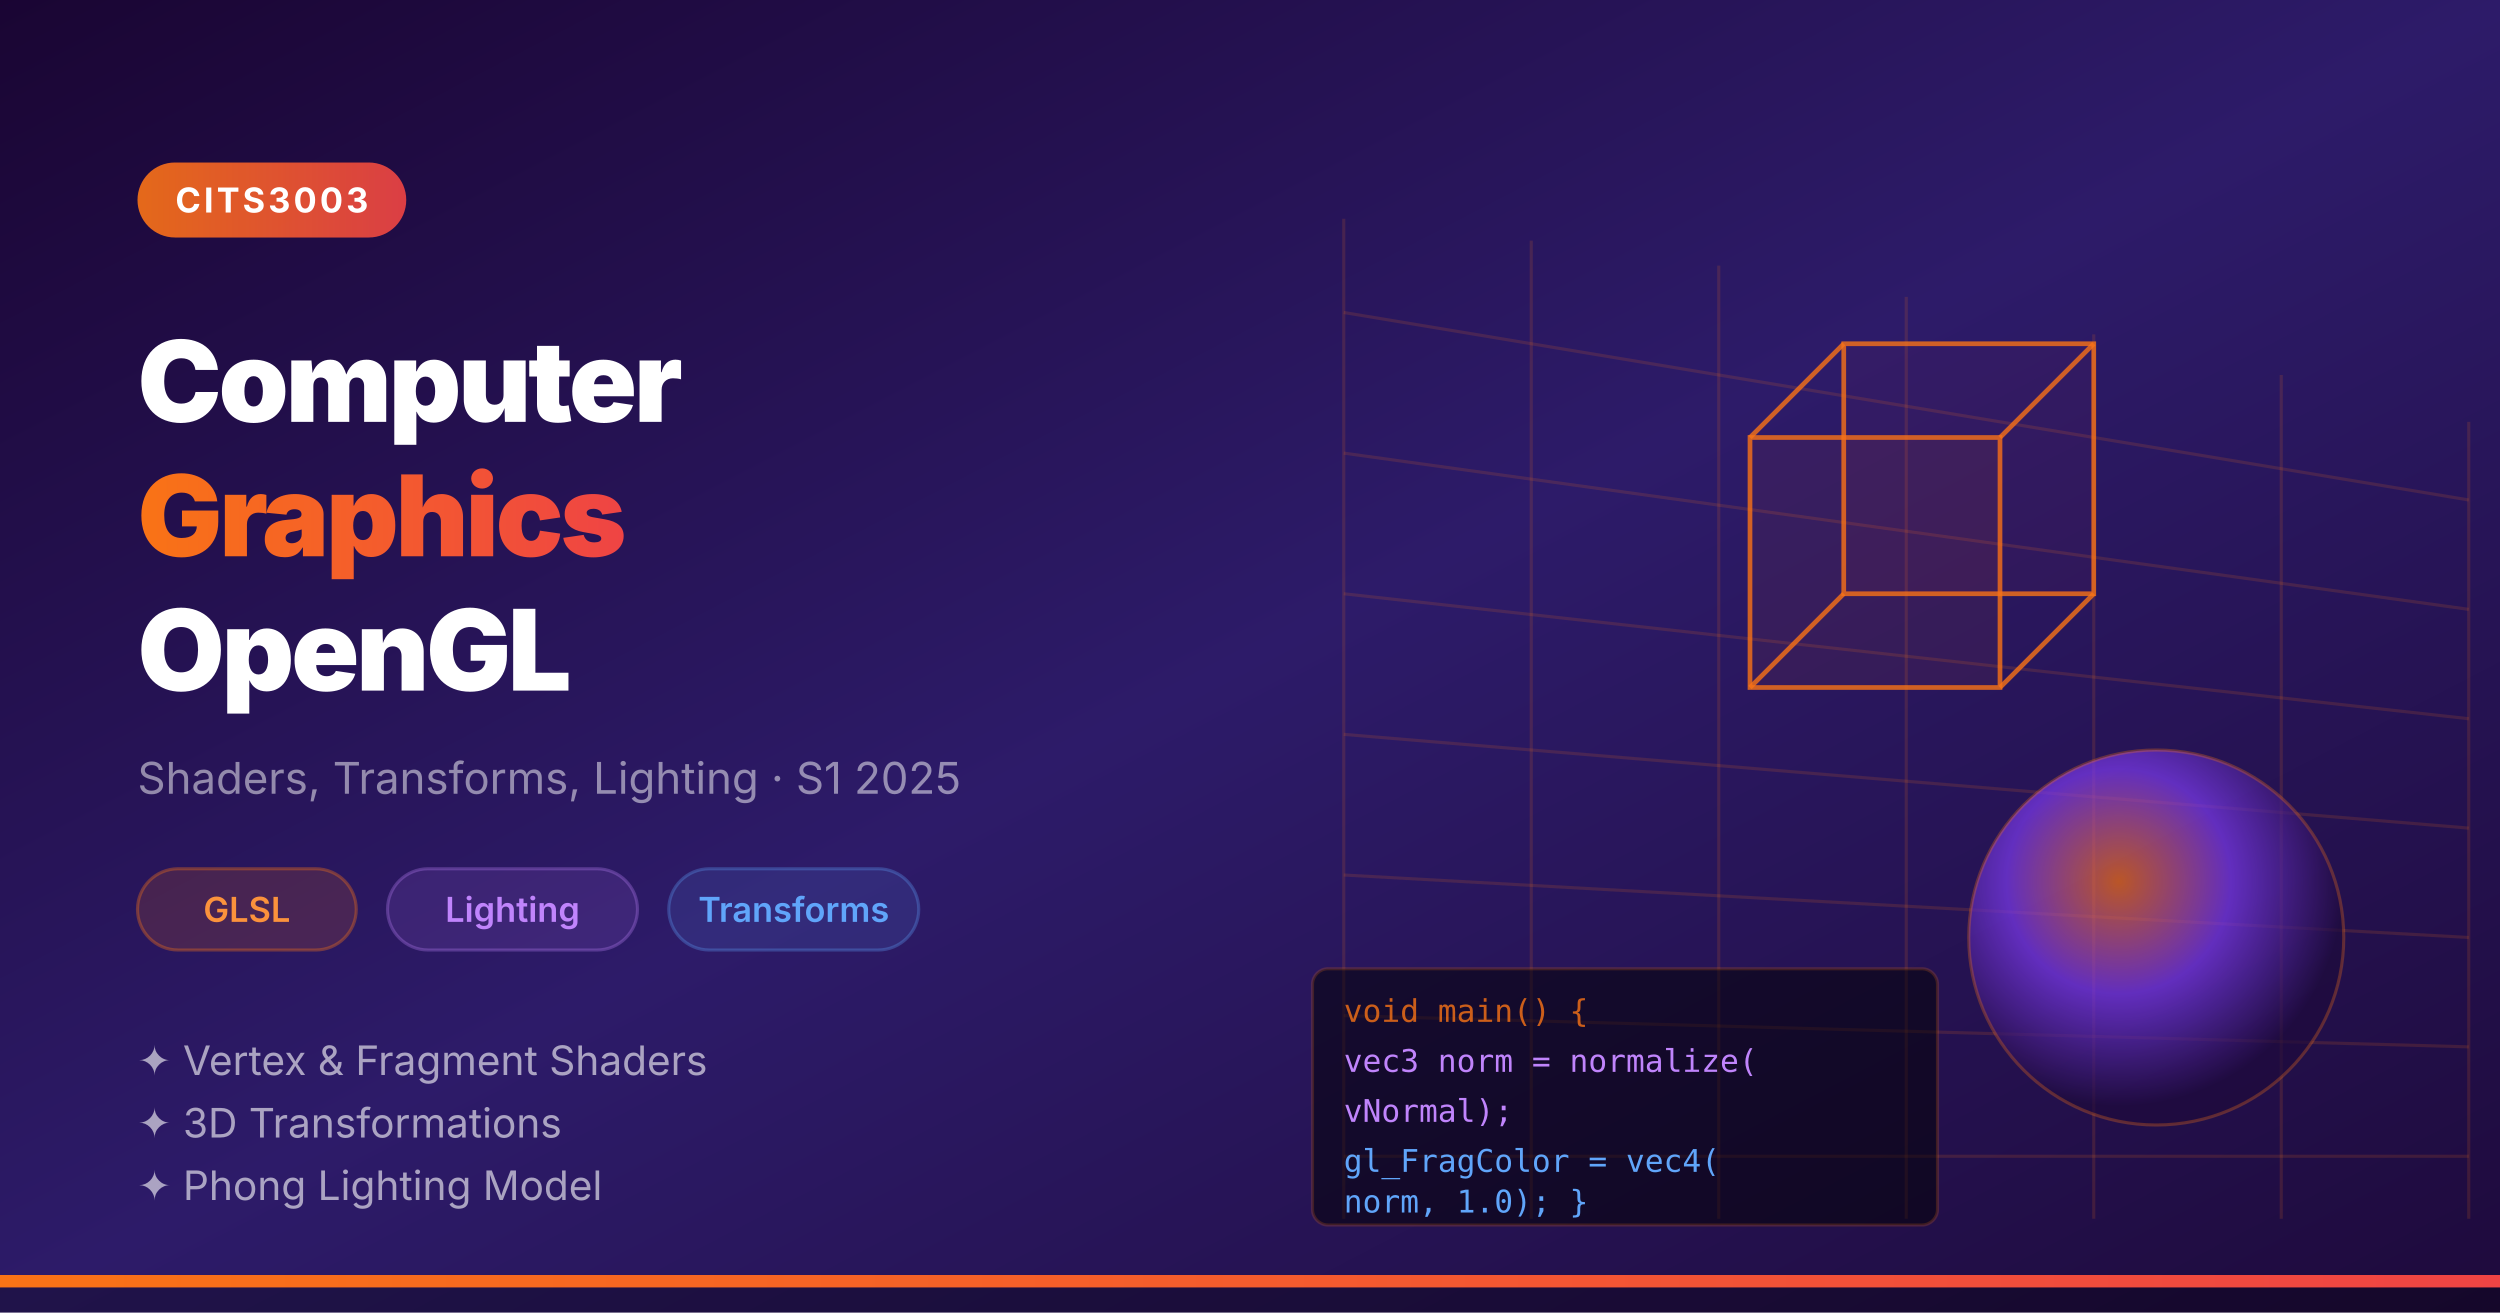
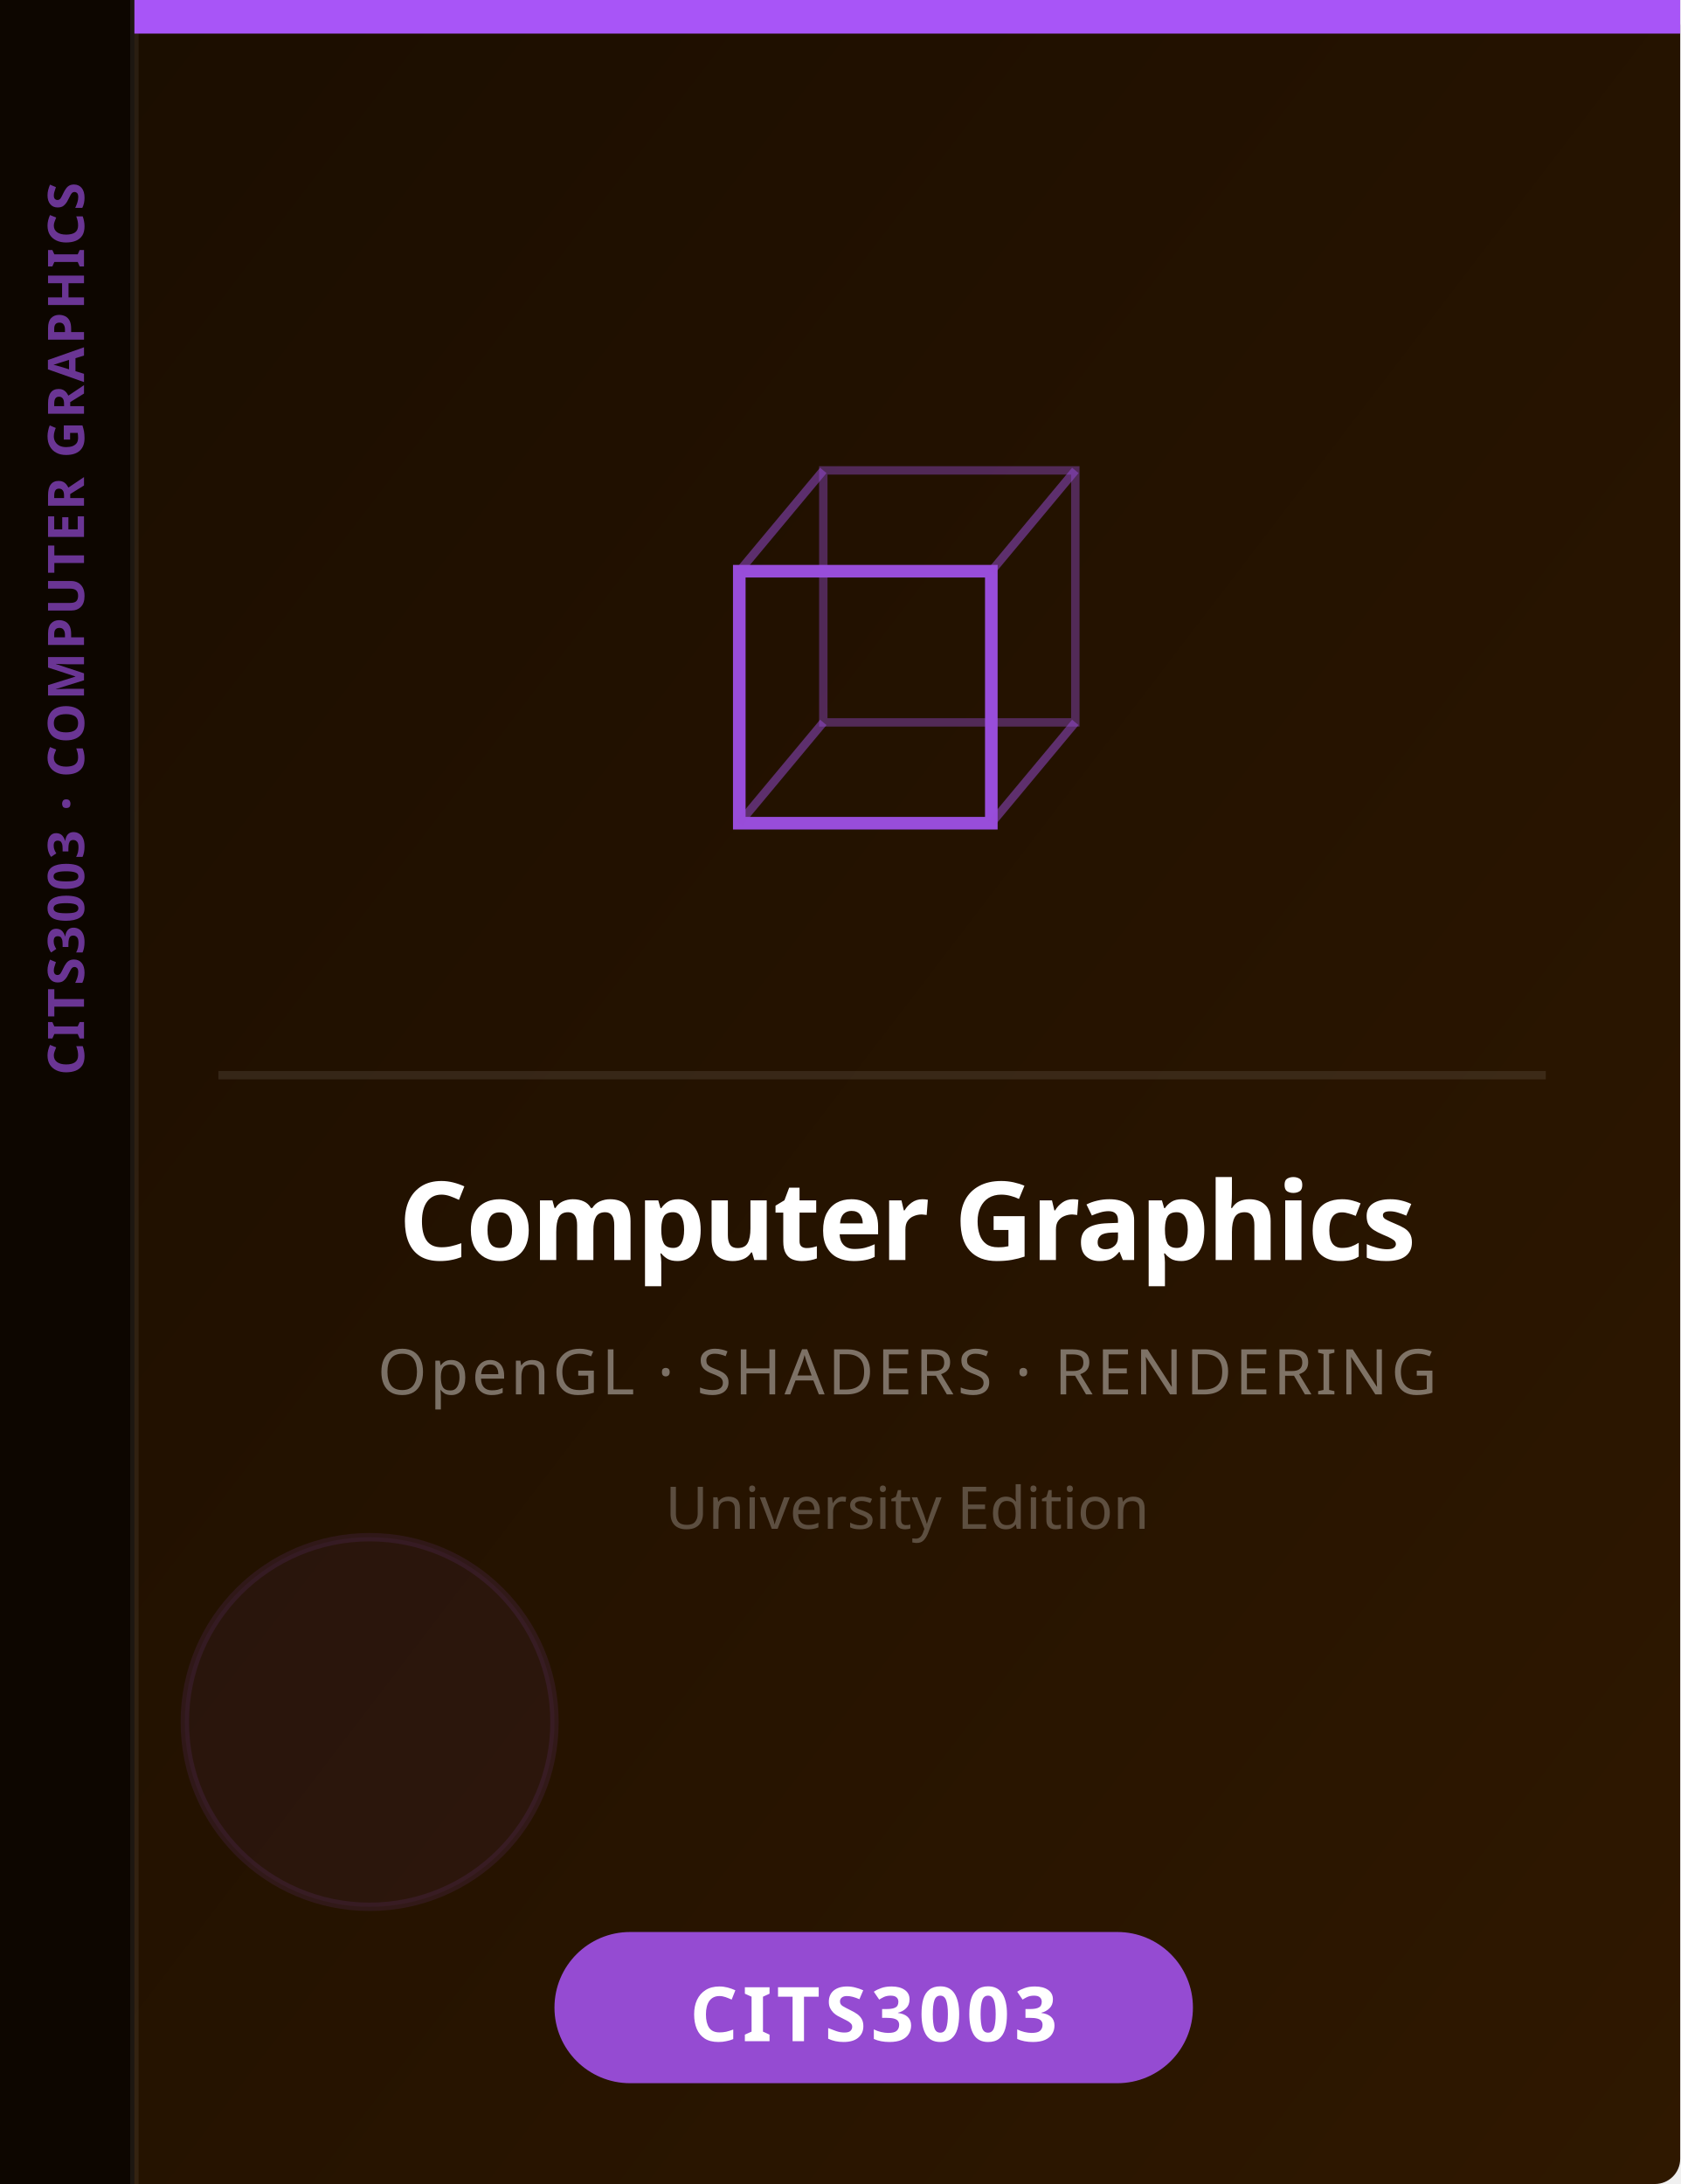
- <svg xmlns="http://www.w3.org/2000/svg" viewBox="0 0 800 420" width="800" height="420">
+ <svg xmlns="http://www.w3.org/2000/svg" viewBox="0 0 200 260" width="200" height="260">
  <defs>
    <linearGradient id="bg" x1="0" y1="0" x2="1" y2="1">
-       <stop offset="0%" stop-color="#1a0533" />
-       <stop offset="50%" stop-color="#2d1b69" />
-       <stop offset="100%" stop-color="#1e0a3c" />
-     </linearGradient>
-     <linearGradient id="acc" x1="0" y1="0" x2="1" y2="0">
-       <stop offset="0%" stop-color="#f97316" />
-       <stop offset="100%" stop-color="#ef4444" />
+       <stop offset="0%" stop-color="#1a0d00" />
+       <stop offset="100%" stop-color="#2f1800" />
    </linearGradient>
  </defs>
-   <rect width="800" height="420" fill="url(#bg)" />
-   <g stroke="rgba(249,115,22,0.15)" stroke-width="1" fill="none">
-     <line x1="430" y1="100" x2="790" y2="160" />
-     <line x1="430" y1="145" x2="790" y2="195" />
-     <line x1="430" y1="190" x2="790" y2="230" />
-     <line x1="430" y1="235" x2="790" y2="265" />
-     <line x1="430" y1="280" x2="790" y2="300" />
-     <line x1="430" y1="325" x2="790" y2="335" />
-     <line x1="430" y1="370" x2="790" y2="370" />
-     <line x1="430" y1="70" x2="430" y2="390" />
-     <line x1="490" y1="77" x2="490" y2="390" />
-     <line x1="550" y1="85" x2="550" y2="390" />
-     <line x1="610" y1="95" x2="610" y2="390" />
-     <line x1="670" y1="107" x2="670" y2="390" />
-     <line x1="730" y1="120" x2="730" y2="390" />
-     <line x1="790" y1="135" x2="790" y2="390" />
+   <rect width="200" height="260" fill="url(#bg)" rx="3" />
+   <rect width="16" height="260" fill="#0d0600" rx="3 0 0 3" />
+   <line x1="16" y1="0" x2="16" y2="260" stroke="rgba(255,255,255,0.07)" stroke-width="1" />
+   <text x="-128" y="10" transform="rotate(-90)" fill="rgba(168,85,247,0.6)" font-family="sans-serif" font-size="6" font-weight="700" letter-spacing="0.06em">CITS3003 · COMPUTER GRAPHICS</text>
+   <rect x="16" y="0" width="184" height="4" fill="#a855f7" />
+   <g transform="translate(108, 78)" opacity="0.88">
+     <rect x="-20" y="-10" width="30" height="30" fill="none" stroke="#a855f7" stroke-width="1.5" />
+     <rect x="-10" y="-22" width="30" height="30" fill="none" stroke="rgba(168,85,247,0.4)" stroke-width="1" />
+     <line x1="-20" y1="-10" x2="-10" y2="-22" stroke="rgba(168,85,247,0.5)" stroke-width="1" />
+     <line x1="10" y1="-10" x2="20" y2="-22" stroke="rgba(168,85,247,0.5)" stroke-width="1" />
+     <line x1="10" y1="20" x2="20" y2="8" stroke="rgba(168,85,247,0.5)" stroke-width="1" />
+     <line x1="-20" y1="20" x2="-10" y2="8" stroke="rgba(168,85,247,0.5)" stroke-width="1" />
  </g>
-   <g stroke="rgba(249,115,22,0.8)" stroke-width="1.5" fill="none">
-     <rect x="560" y="140" width="80" height="80" />
-     <rect x="590" y="110" width="80" height="80" />
-     <line x1="560" y1="140" x2="590" y2="110" />
-     <line x1="640" y1="140" x2="670" y2="110" />
-     <line x1="640" y1="220" x2="670" y2="190" />
-     <line x1="560" y1="220" x2="590" y2="190" />
-   </g>
-   <rect x="560" y="140" width="80" height="80" fill="rgba(249,115,22,0.06)" />
-   <rect x="590" y="110" width="80" height="80" fill="rgba(239,68,68,0.04)" />
-   <radialGradient id="sphere" cx="40%" cy="35%" r="60%">
-     <stop offset="0%" stop-color="#f97316" />
-     <stop offset="50%" stop-color="#7c3aed" />
-     <stop offset="100%" stop-color="#1e0a3c" />
-   </radialGradient>
-   <circle cx="690" cy="300" r="60" fill="url(#sphere)" opacity="0.7" />
-   <circle cx="690" cy="300" r="60" fill="none" stroke="rgba(249,115,22,0.3)" stroke-width="1" />
-   <rect x="420" y="310" width="200" height="82" rx="5" fill="rgba(0,0,0,0.5)" stroke="rgba(249,115,22,0.2)" stroke-width="1" />
-   <g font-family="monospace" font-size="10" fill="rgba(249,115,22,0.8)">
-     <text x="430" y="327">void main() {</text>
-     <text x="430" y="343" fill="#c084fc">  vec3 norm = normalize(</text>
-     <text x="430" y="359" fill="#c084fc">    vNormal);</text>
-     <text x="430" y="375" fill="#60a5fa">  gl_FragColor = vec4(</text>
-     <text x="430" y="388" fill="#60a5fa">    norm, 1.0); }</text>
-   </g>
-   <rect x="44" y="52" width="86" height="24" rx="12" fill="url(#acc)" opacity="0.9" />
-   <text x="87" y="68" font-family="Inter, sans-serif" font-size="11" font-weight="700" fill="#fff" text-anchor="middle" letter-spacing="1">CITS3003</text>
-   <text x="44" y="135" font-family="Inter, sans-serif" font-size="36" font-weight="900" fill="#fff" letter-spacing="-1">Computer</text>
-   <text x="44" y="178" font-family="Inter, sans-serif" font-size="36" font-weight="900" fill="url(#acc)" letter-spacing="-1">Graphics</text>
-   <text x="44" y="221" font-family="Inter, sans-serif" font-size="36" font-weight="900" fill="#fff" letter-spacing="-1">OpenGL</text>
-   <text x="44" y="254" font-family="Inter, sans-serif" font-size="14" fill="rgba(255,255,255,0.5)">Shaders, Transforms, Lighting  ·  S1 2025</text>
-   <g transform="translate(44, 278)">
-     <rect width="70" height="26" rx="13" fill="rgba(249,115,22,0.15)" stroke="rgba(249,115,22,0.35)" stroke-width="1" />
-     <text x="35" y="17" font-family="Inter, sans-serif" font-size="11" font-weight="600" fill="#fb923c" text-anchor="middle">GLSL</text>
-   </g>
-   <g transform="translate(124, 278)">
-     <rect width="80" height="26" rx="13" fill="rgba(192,132,252,0.12)" stroke="rgba(192,132,252,0.3)" stroke-width="1" />
-     <text x="40" y="17" font-family="Inter, sans-serif" font-size="11" font-weight="600" fill="#c084fc" text-anchor="middle">Lighting</text>
-   </g>
-   <g transform="translate(214, 278)">
-     <rect width="80" height="26" rx="13" fill="rgba(96,165,250,0.12)" stroke="rgba(96,165,250,0.3)" stroke-width="1" />
-     <text x="40" y="17" font-family="Inter, sans-serif" font-size="11" font-weight="600" fill="#60a5fa" text-anchor="middle">Transforms</text>
-   </g>
-   <g font-family="Inter, sans-serif" font-size="13" fill="rgba(255,255,255,0.6)">
-     <text x="44" y="344">✦  Vertex &amp; Fragment Shaders</text>
-     <text x="44" y="364">✦  3D Transformations</text>
-     <text x="44" y="384">✦  Phong Lighting Model</text>
-   </g>
-   <rect x="0" y="408" width="800" height="4" fill="url(#acc)" />
-   <rect x="0" y="412" width="800" height="8" fill="rgba(0,0,0,0.3)" />
+   <line x1="26" y1="128" x2="184" y2="128" stroke="rgba(255,255,255,0.09)" stroke-width="1" />
+   <text x="108" y="150" text-anchor="middle" fill="#fff" font-family="sans-serif" font-size="13" font-weight="800" letter-spacing="-0.02em">Computer Graphics</text>
+   <text x="108" y="166" text-anchor="middle" fill="rgba(255,255,255,0.4)" font-family="sans-serif" font-size="7.5" letter-spacing="0.05em">OpenGL · SHADERS · RENDERING</text>
+   <text x="108" y="182" text-anchor="middle" fill="rgba(255,255,255,0.25)" font-family="sans-serif" font-size="7">University Edition</text>
+   <rect x="66" y="230" width="76" height="18" rx="9" fill="#a855f7" opacity="0.85" />
+   <text x="104" y="243" text-anchor="middle" fill="#fff" font-family="sans-serif" font-size="9" font-weight="800" letter-spacing="0.06em">CITS3003</text>
+   <circle cx="44" cy="205" r="22" fill="rgba(168,85,247,0.05)" stroke="rgba(168,85,247,0.1)" stroke-width="1" />
</svg>
